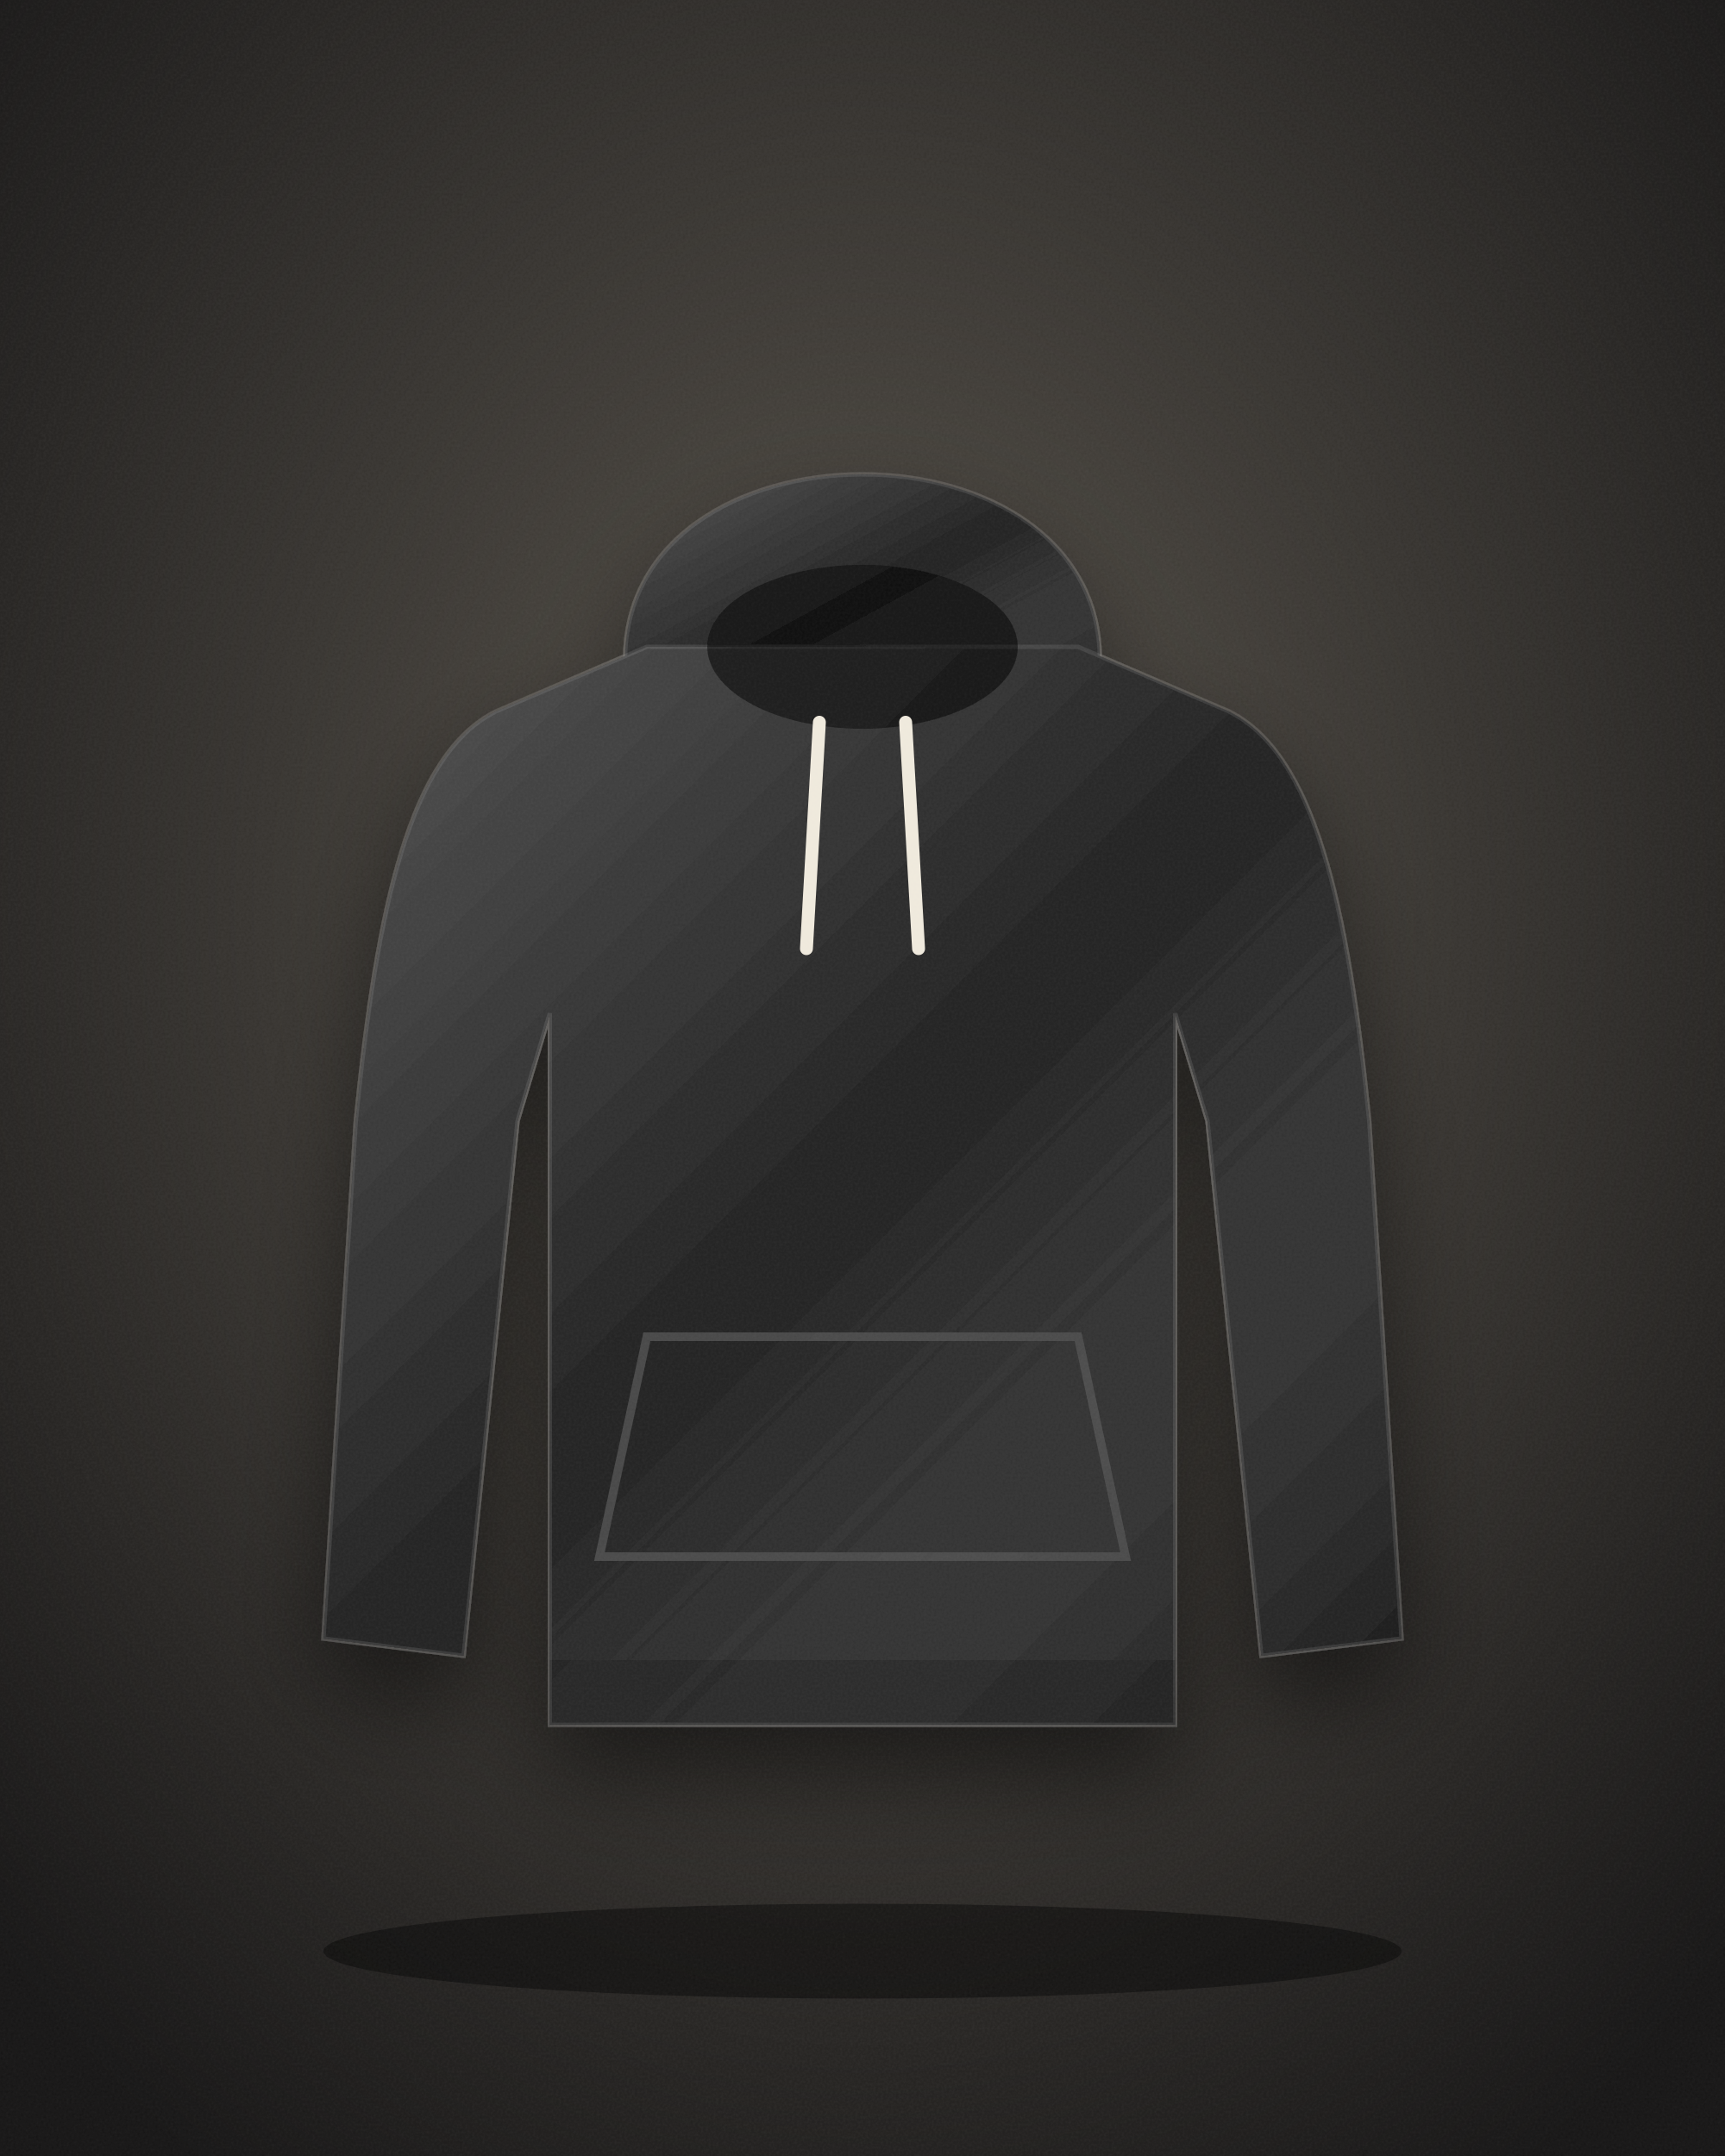
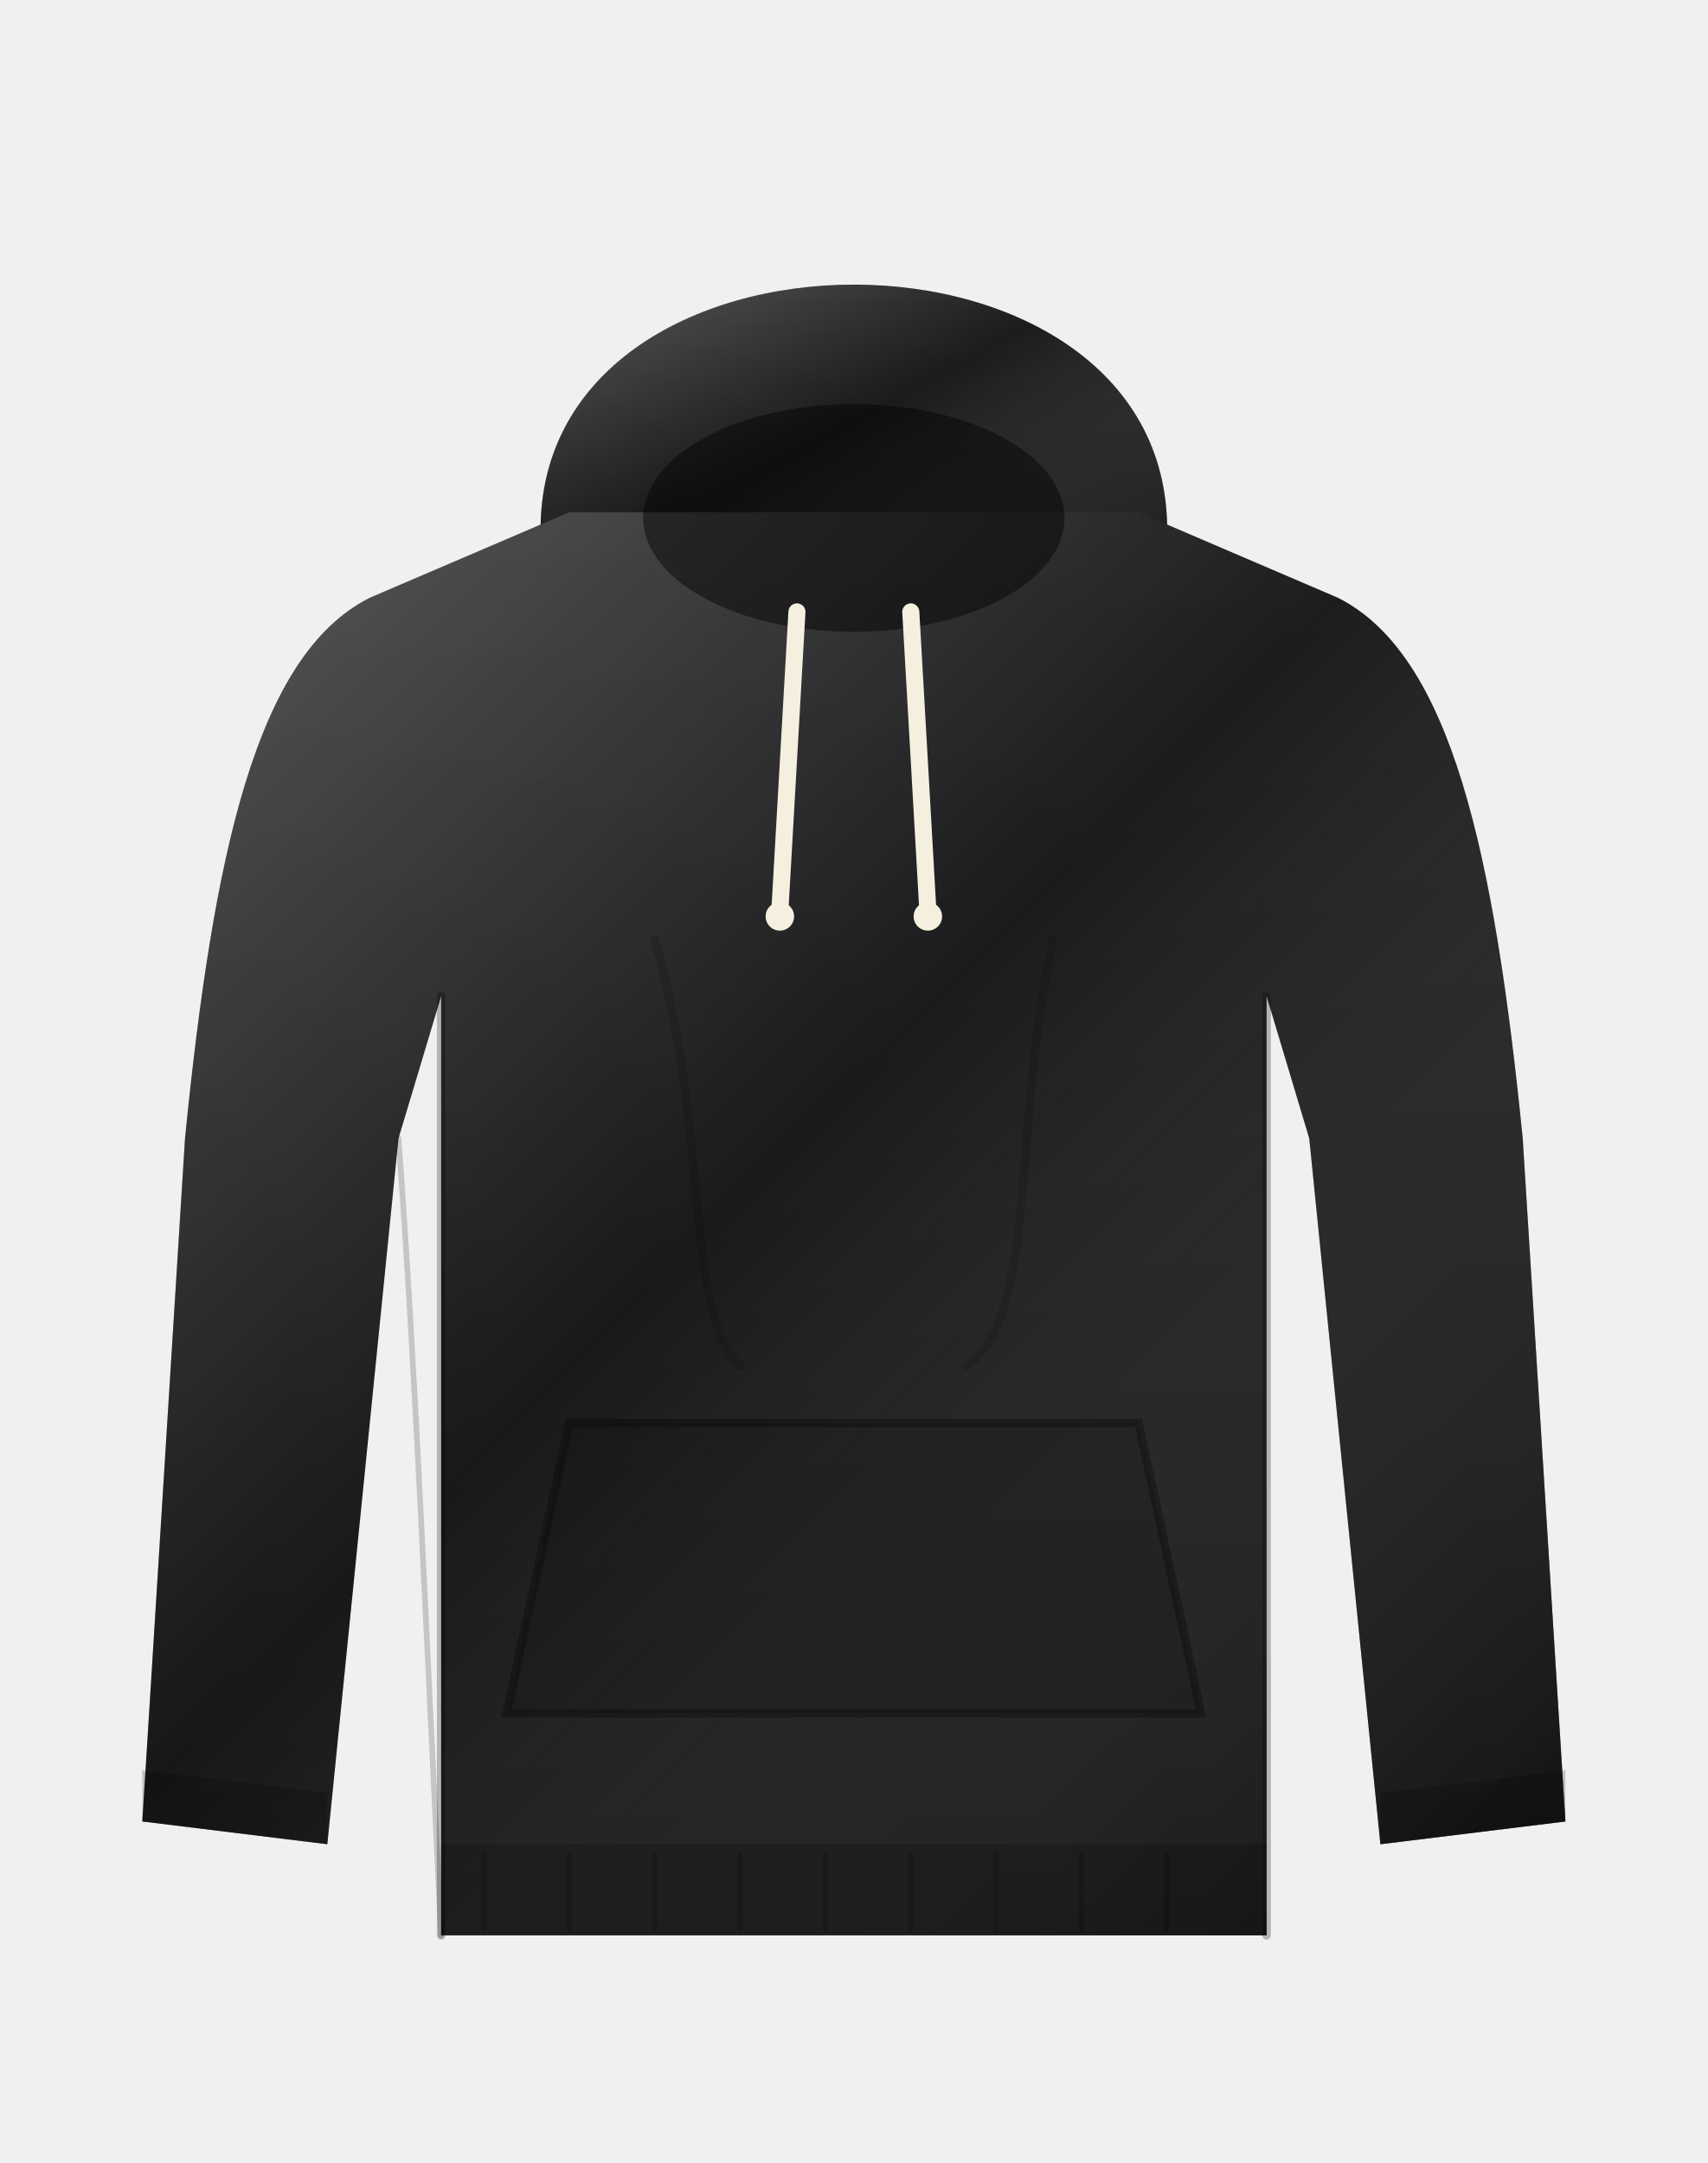
- <svg xmlns="http://www.w3.org/2000/svg" viewBox="0 0 800 1000" width="800" height="1000">
+ <svg xmlns="http://www.w3.org/2000/svg" viewBox="100 120 600 760" width="600" height="760">
  <defs>
-     <radialGradient id="foco" cx="50%" cy="42%" r="70%">
-       <stop offset="0" stop-color="#57524a" />
-       <stop offset="1" stop-color="#151414" />
-     </radialGradient>
    <linearGradient id="luz" x1="0" y1="0" x2="1" y2="1">
-       <stop offset="0" stop-color="#fff" stop-opacity=".22" />
-       <stop offset=".5" stop-color="#fff" stop-opacity="0" />
-       <stop offset="1" stop-color="#000" stop-opacity=".35" />
+       <stop offset="0" stop-color="#fff" stop-opacity=".28" />
+       <stop offset=".45" stop-color="#fff" stop-opacity="0" />
+       <stop offset="1" stop-color="#000" stop-opacity=".38" />
    </linearGradient>
-     <filter id="grano">
-       <feTurbulence type="fractalNoise" baseFrequency=".85" numOctaves="2" stitchTiles="stitch" />
-       <feColorMatrix values="0 0 0 0 1  0 0 0 0 1  0 0 0 0 1  0 0 0 .05 0" />
-     </filter>
-     <filter id="sombra" x="-20%" y="-20%" width="140%" height="140%">
-       <feDropShadow dx="0" dy="22" stdDeviation="22" flood-color="#000" flood-opacity=".55" />
-     </filter>
+     <linearGradient id="caida" x1="0" y1="0" x2="0" y2="1">
+       <stop offset="0" stop-color="#000" stop-opacity="0" />
+       <stop offset="1" stop-color="#000" stop-opacity=".22" />
+     </linearGradient>
  </defs>
-   <rect width="800" height="1000" fill="url(#foco)" />
-   <ellipse cx="400" cy="905" rx="250" ry="22" fill="#000" opacity=".45" />
-   <g filter="url(#sombra)">
-     <path d="M290 310 C285 190 515 190 510 310 C470 350 330 350 290 310 Z" fill="#202020" />
-     <path d="M290 310 C285 190 515 190 510 310 C470 350 330 350 290 310 Z" fill="url(#luz)" />
-     <path d="M290 310 C285 190 515 190 510 310 C470 350 330 350 290 310 Z" fill="none" stroke="#fff" stroke-opacity=".10" stroke-width="2" />
-     <path d="M300 300 L230 330 C190 350 175 420 165 520 L150 760 L215 768 L240 520 L255 470 L255 800 L545 800 L545 470 L560 520 L585 768 L650 760 L635 520 C625 420 610 350 570 330 L500 300 Z" fill="#202020" />
-     <path d="M300 300 L230 330 C190 350 175 420 165 520 L150 760 L215 768 L240 520 L255 470 L255 800 L545 800 L545 470 L560 520 L585 768 L650 760 L635 520 C625 420 610 350 570 330 L500 300 Z" fill="url(#luz)" />
-     <path d="M300 300 L230 330 C190 350 175 420 165 520 L150 760 L215 768 L240 520 L255 470 L255 800 L545 800 L545 470 L560 520 L585 768 L650 760 L635 520 C625 420 610 350 570 330 L500 300 Z" fill="none" stroke="#fff" stroke-opacity=".10" stroke-width="2" />
-     <ellipse cx="400" cy="300" rx="72" ry="38" fill="#000" opacity=".5" />
-     <path d="M300 620 L500 620 L522 722 L278 722 Z" fill="none" stroke="#555" stroke-width="4" opacity=".7" />
-     <rect x="255" y="770" width="290" height="30" fill="#000" opacity=".15" />
-     <path d="M380 335 L374 440 M420 335 L426 440" stroke="#efe9dc" stroke-width="6" stroke-linecap="round" />
-   </g>
-   <rect width="800" height="1000" filter="url(#grano)" />
+   <path d="M290 310 C285 190 515 190 510 310 C470 350 330 350 290 310 Z" fill="#1d1d1f" />
+   <path d="M290 310 C285 190 515 190 510 310 C470 350 330 350 290 310 Z" fill="url(#luz)" />
+   <path d="M290 310 C285 190 515 190 510 310 C470 350 330 350 290 310 Z" fill="url(#caida)" />
+   <path d="M300 300 L230 330 C190 350 175 420 165 520 L150 760 L215 768 L240 520 L255 470 L255 800 L545 800 L545 470 L560 520 L585 768 L650 760 L635 520 C625 420 610 350 570 330 L500 300 Z" fill="#1d1d1f" />
+   <path d="M300 300 L230 330 C190 350 175 420 165 520 L150 760 L215 768 L240 520 L255 470 L255 800 L545 800 L545 470 L560 520 L585 768 L650 760 L635 520 C625 420 610 350 570 330 L500 300 Z" fill="url(#luz)" />
+   <path d="M300 300 L230 330 C190 350 175 420 165 520 L150 760 L215 768 L240 520 L255 470 L255 800 L545 800 L545 470 L560 520 L585 768 L650 760 L635 520 C625 420 610 350 570 330 L500 300 Z" fill="url(#caida)" />
+   <ellipse cx="400" cy="302" rx="74" ry="40" fill="#000" opacity=".45" />
+   <path d="M255 470 L255 800 M545 470 L545 800" fill="none" stroke="#000" stroke-width="3" stroke-linecap="round" opacity="0.25" />
+   <path d="M240 520 C246 600 250 700 255 800" fill="none" stroke="#000" stroke-width="2" stroke-linecap="round" opacity="0.18" />
+   <path d="M300 620 L500 620 L522 722 L278 722 Z" fill="#000" opacity=".12" />
+   <path d="M300 620 L500 620 L522 722 L278 722 Z" fill="none" stroke="#000" stroke-width="3" stroke-linecap="round" opacity="0.3" />
+   <path d="M330 450 C350 520 340 580 360 600 M470 450 C455 520 465 580 440 600" fill="none" stroke="#000" stroke-width="3" stroke-linecap="round" opacity="0.14" />
+   <rect x="255" y="768" width="290" height="32" fill="#000" opacity=".18" />
+   <path d="M270 772 L270 798 M300 772 L300 798 M330 772 L330 798 M360 772 L360 798 M390 772 L390 798 M420 772 L420 798 M450 772 L450 798 M480 772 L480 798 M510 772 L510 798" fill="none" stroke="#000" stroke-width="2" stroke-linecap="round" opacity="0.18" />
+   <path d="M150 742 L215 750 L215 768 L150 760 Z M585 750 L650 742 L650 760 L585 768 Z" fill="#000" opacity=".2" />
+   <path d="M380 335 L374 440 M420 335 L426 440" stroke="#f5efe0" stroke-width="6" stroke-linecap="round" />
+   <circle cx="374" cy="442" r="5" fill="#f5efe0" />
+   <circle cx="426" cy="442" r="5" fill="#f5efe0" />
</svg>
